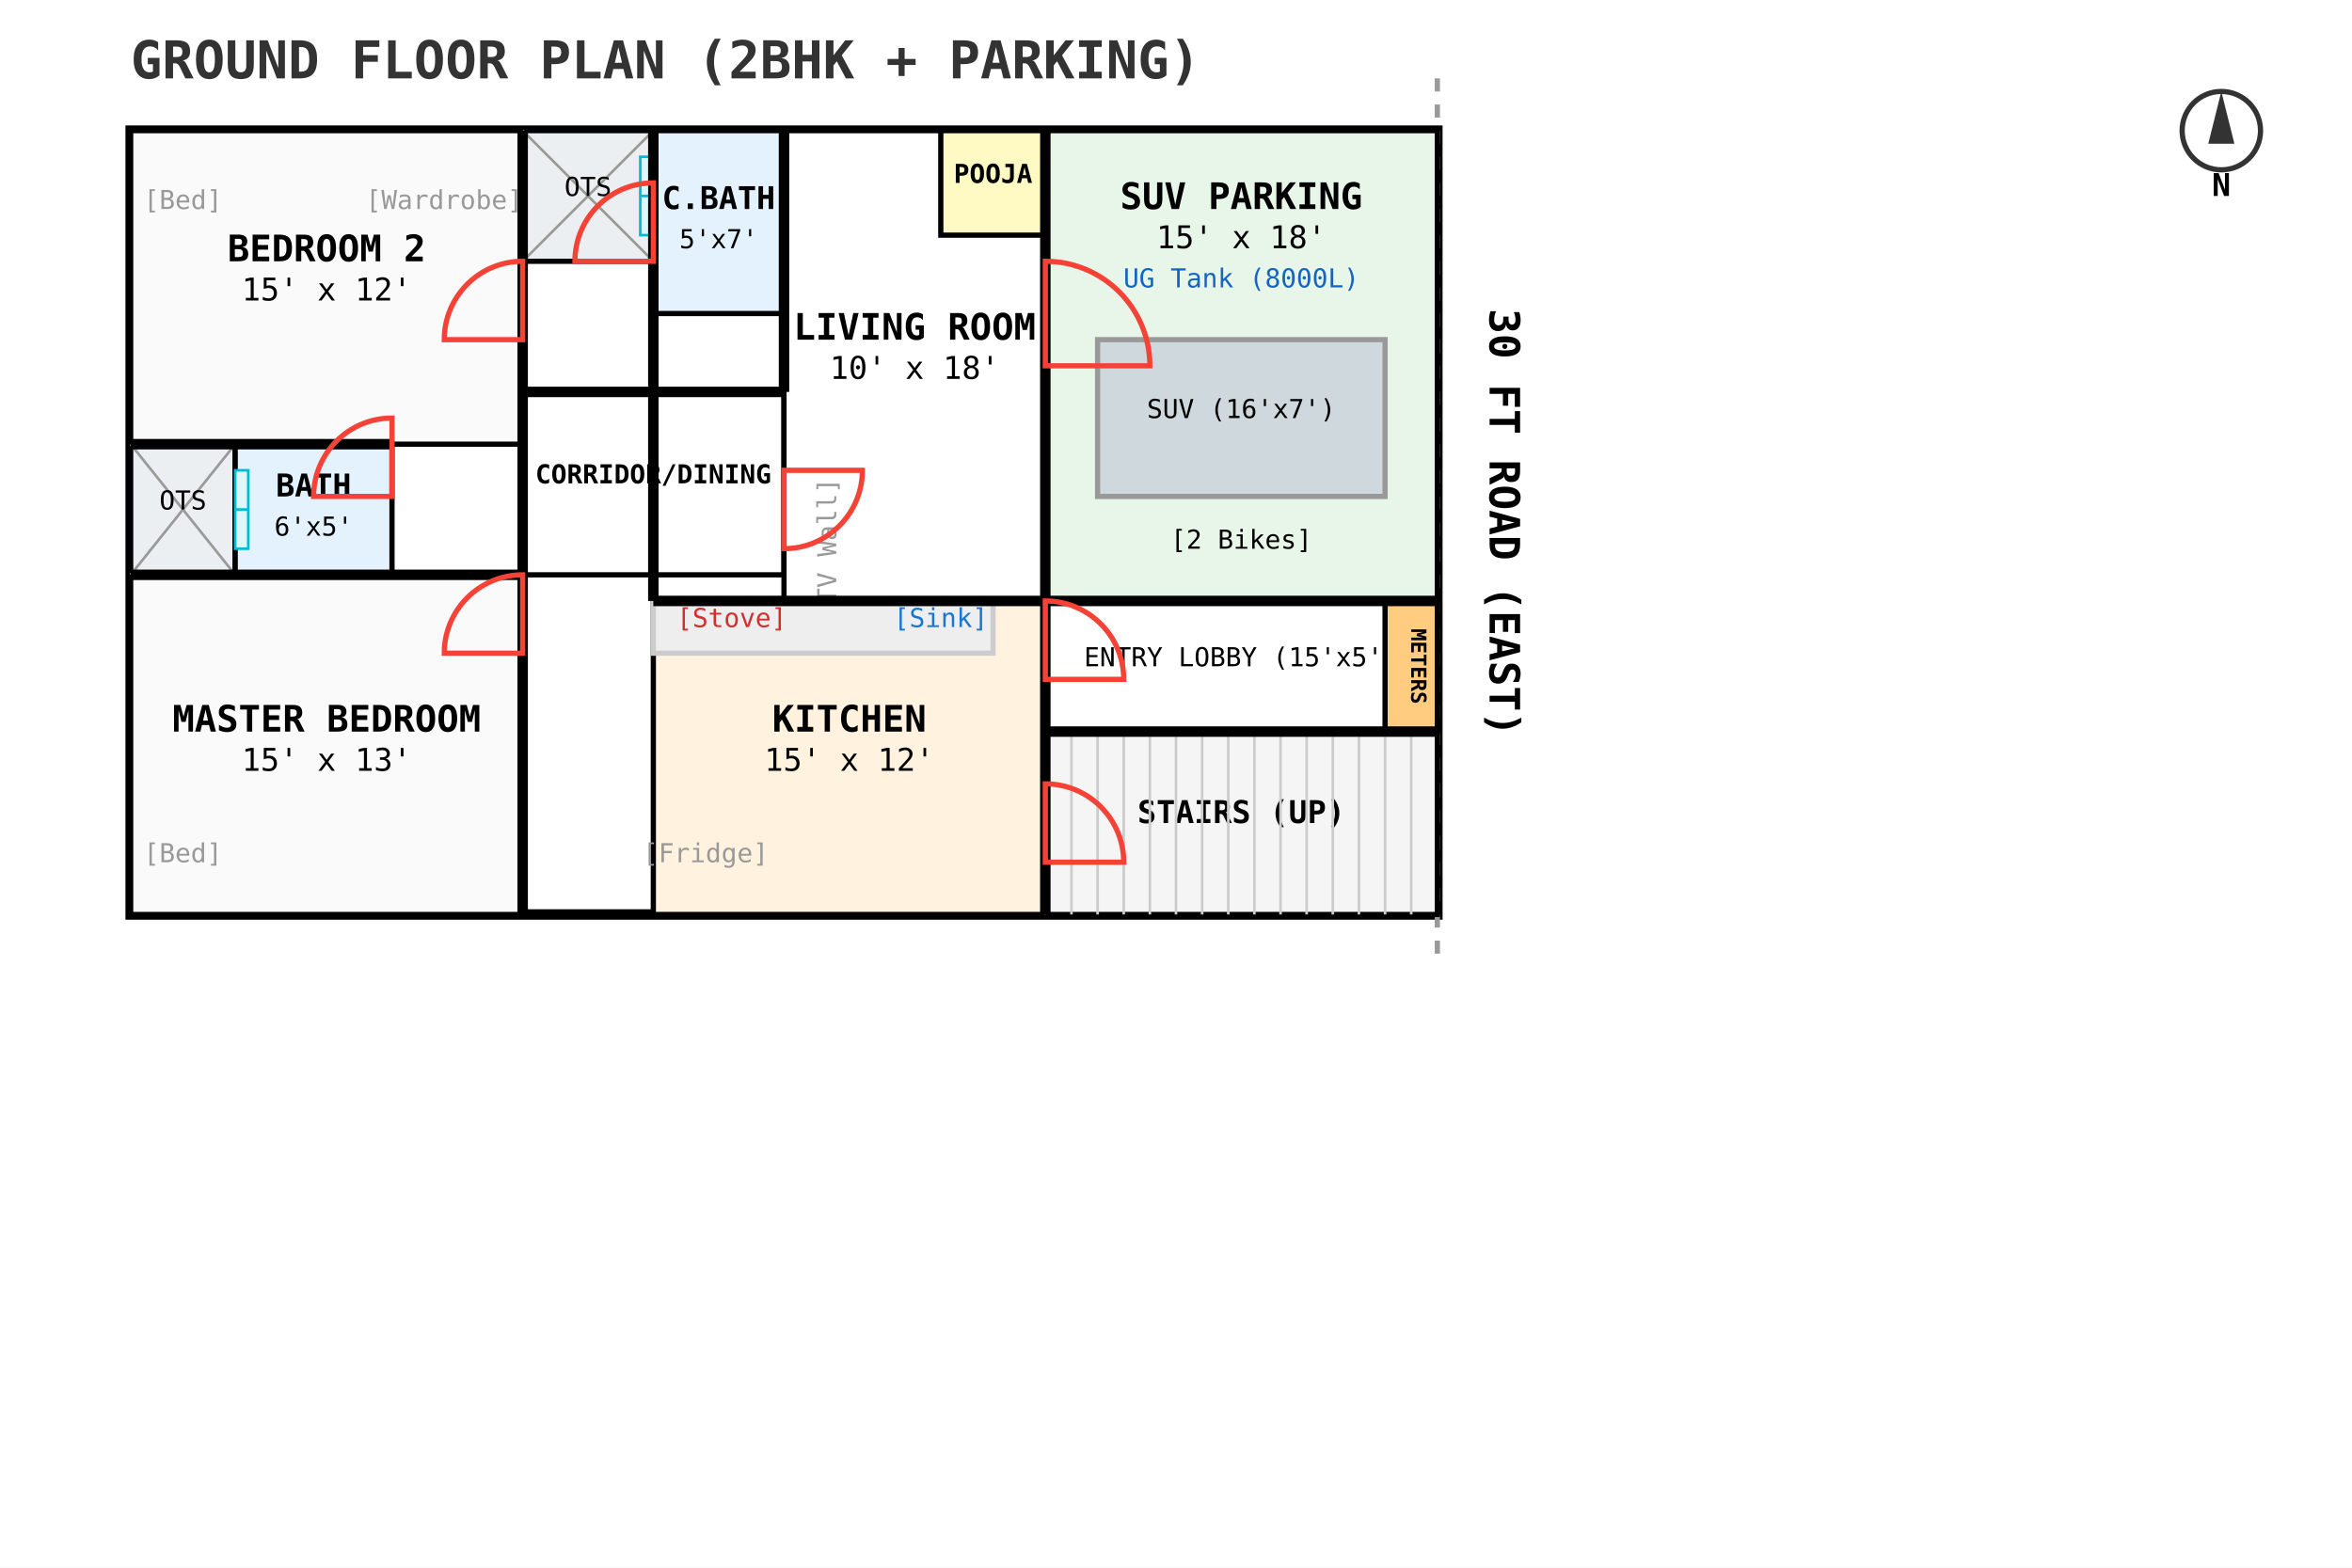
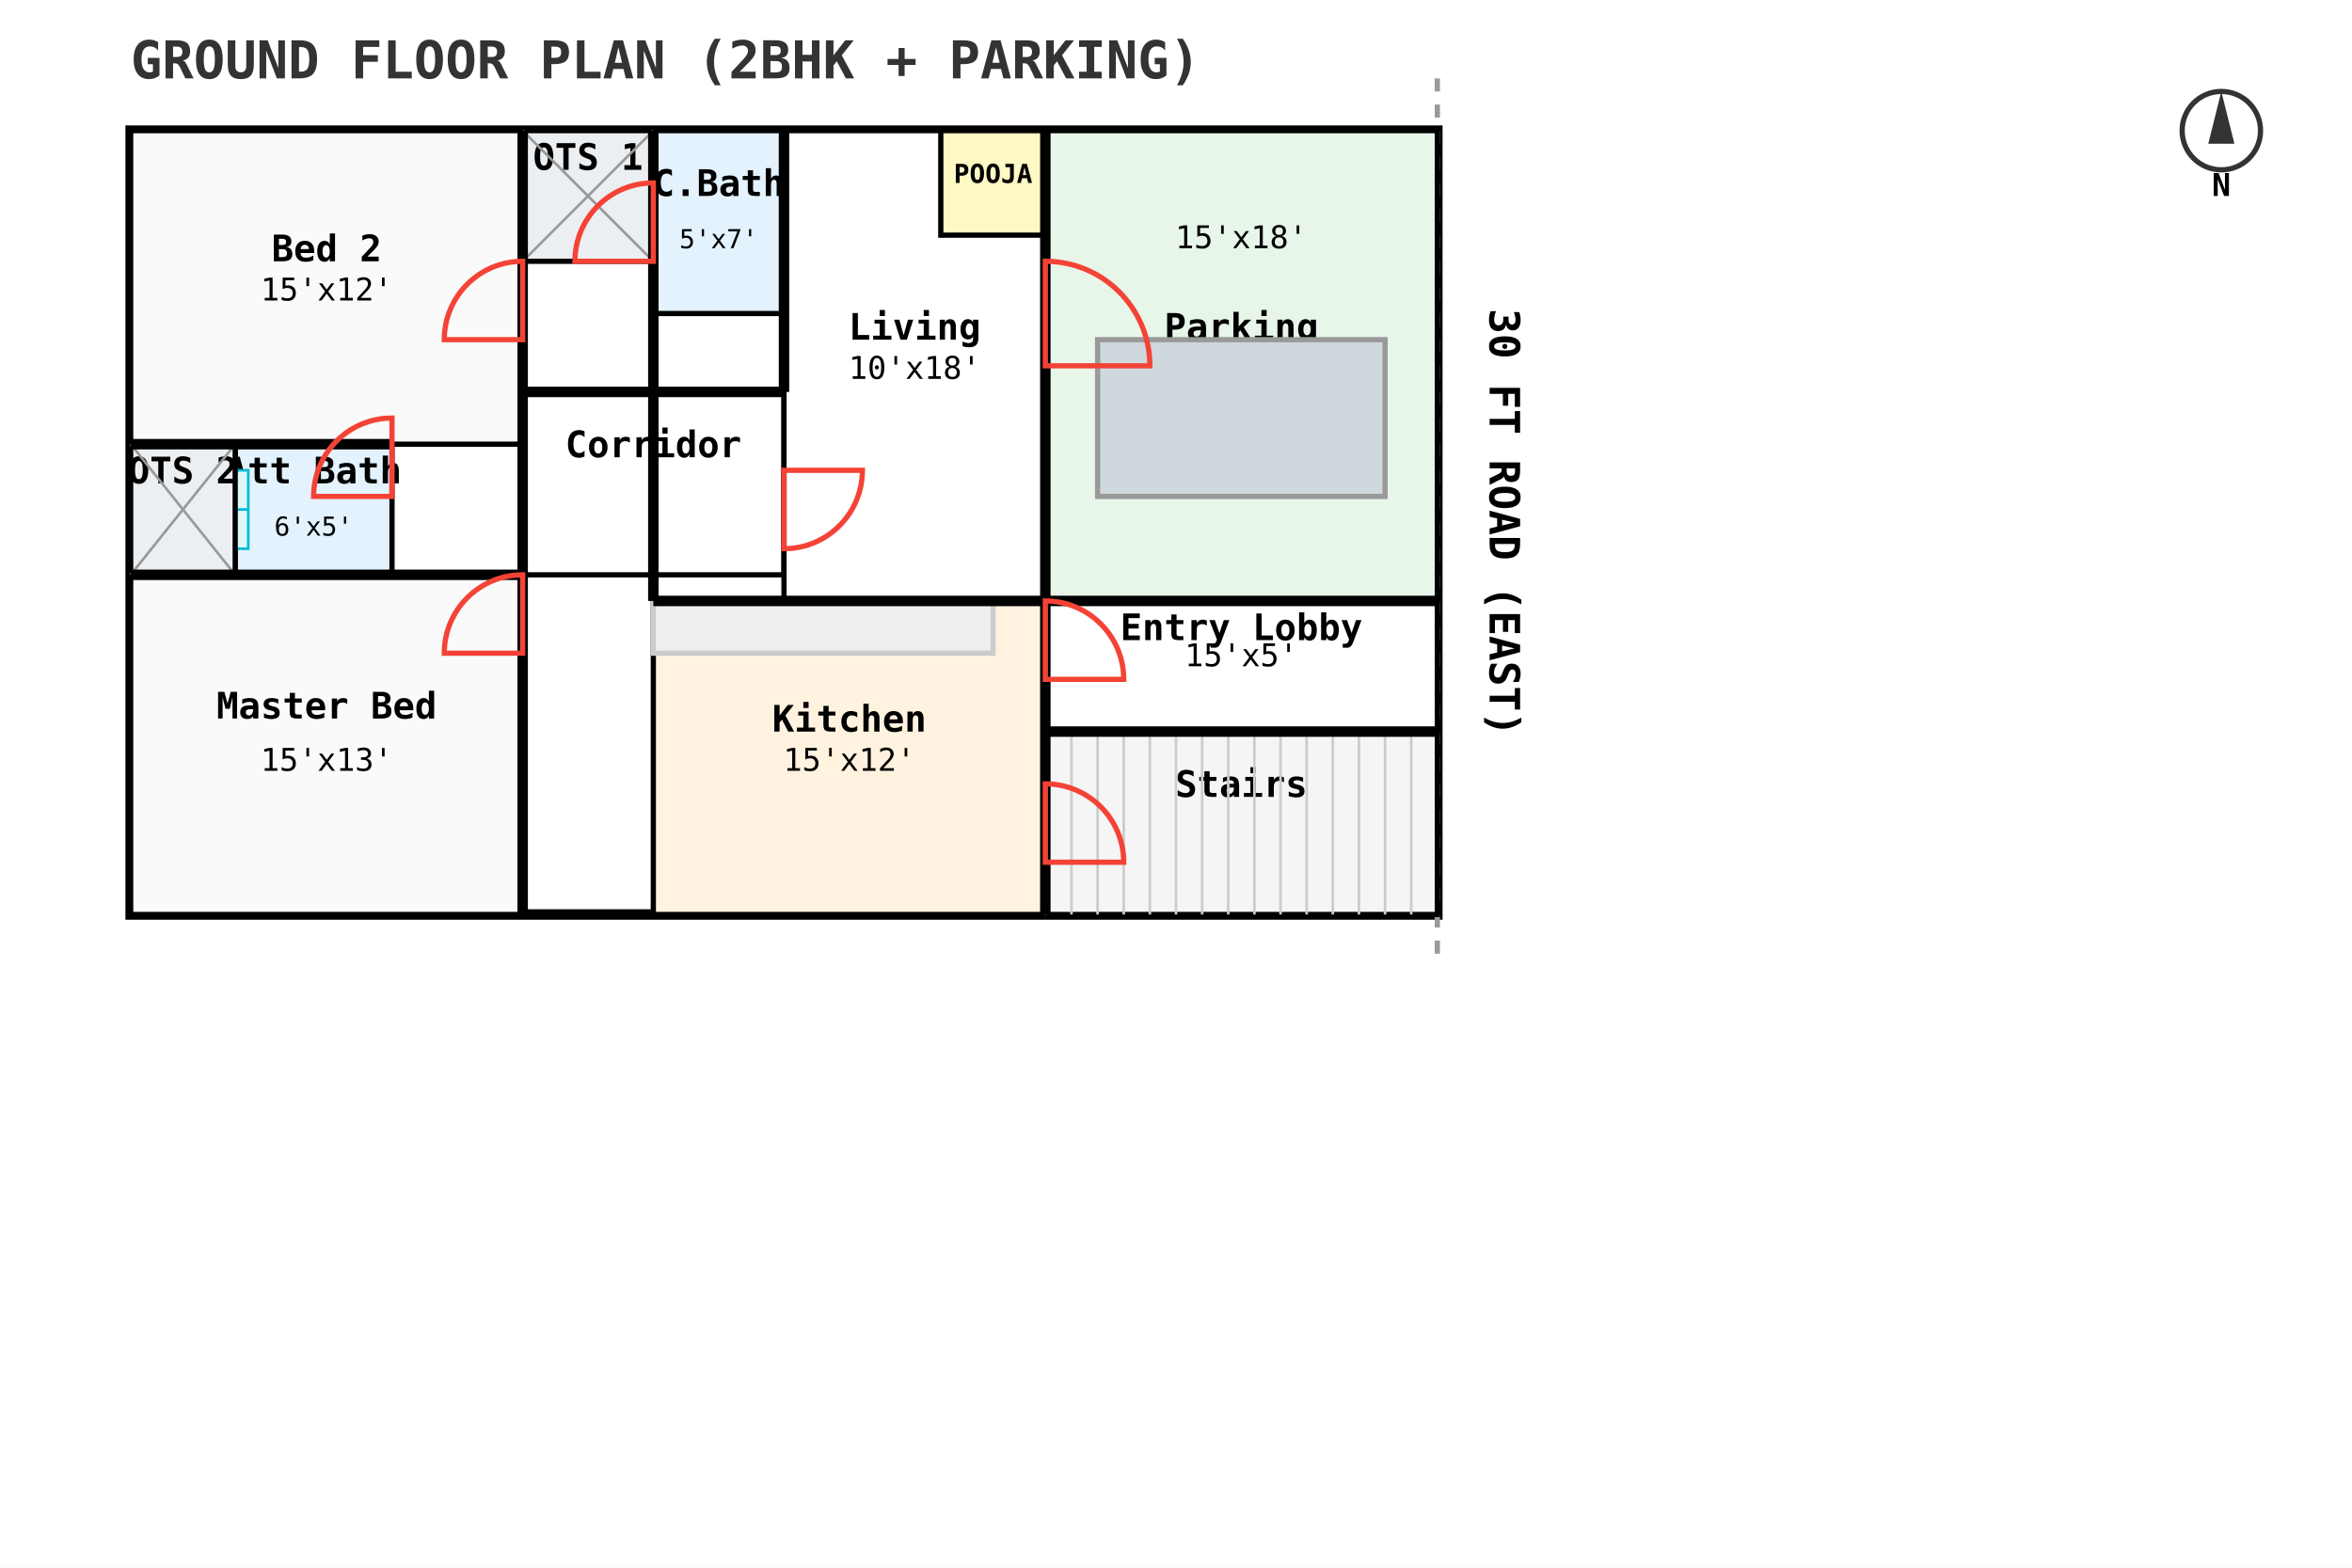
<svg xmlns="http://www.w3.org/2000/svg" viewBox="0 0 900 600" width="900" height="600" style="background:#fff; border: 1px solid #ccc; font-family: monospace;">
  <rect width="100%" height="100%" fill="#ffffff" />
  <g transform="translate(50, 50)">
    <text x="0" y="-20" font-size="20" font-weight="bold" fill="#333">GROUND FLOOR PLAN (2BHK + PARKING)</text>
    <rect x="0" y="0" width="500" height="300" fill="none" stroke="#000" stroke-width="4" />
    <text x="520" y="150" font-size="16" font-weight="bold" fill="#000" text-anchor="middle" transform="rotate(90 520 150)">30 FT ROAD (EAST)</text>
    <line x1="500" y1="-20" x2="500" y2="320" stroke="#999" stroke-width="2" stroke-dasharray="5,5" />
    <rect x="0" y="0" width="150" height="120" fill="#fafafa" stroke="#000" stroke-width="2" />
-     <text x="75" y="50" font-size="14" font-weight="bold" fill="#000" text-anchor="middle">BEDROOM 2</text>
-     <text x="75" y="65" font-size="12" font-weight="normal" fill="#000" text-anchor="middle">15' x 12'</text>
-     <text x="20" y="30" font-size="10" font-weight="normal" fill="#999" text-anchor="middle">[Bed]</text>
-     <text x="120" y="30" font-size="10" font-weight="normal" fill="#999" text-anchor="middle">[Wardrobe]</text>
+     <text x="75.0" y="50.0" font-size="14" font-weight="bold" fill="#000" text-anchor="middle">Bed 2</text>
+     <text x="75" y="65" font-size="12" font-weight="normal" fill="#000" text-anchor="middle">15'x12'</text>
    <rect x="0" y="170" width="150" height="130" fill="#fafafa" stroke="#000" stroke-width="2" />
-     <text x="75" y="230" font-size="14" font-weight="bold" fill="#000" text-anchor="middle">MASTER BEDROOM</text>
-     <text x="75" y="245" font-size="12" font-weight="normal" fill="#000" text-anchor="middle">15' x 13'</text>
-     <text x="20" y="280" font-size="10" font-weight="normal" fill="#999" text-anchor="middle">[Bed]</text>
-     <rect x="0" y="120" width="40" height="50" fill="#eceff1" stroke="#000" stroke-width="2" />
-     <line x1="0" y1="120" x2="40" y2="170" stroke="#999" stroke-width="1" />
-     <line x1="0" y1="170" x2="40" y2="120" stroke="#999" stroke-width="1" />
-     <text x="20" y="145" font-size="10" font-weight="normal" fill="#000" text-anchor="middle">OTS</text>
+     <text x="75.0" y="225.0" font-size="14" font-weight="bold" fill="#000" text-anchor="middle">Master Bed</text>
+     <text x="75" y="245" font-size="12" font-weight="normal" fill="#000" text-anchor="middle">15'x13'</text>
    <rect x="40" y="120" width="60" height="50" fill="#e3f2fd" stroke="#000" stroke-width="2" />
-     <text x="70" y="140" font-size="12" font-weight="bold" fill="#000" text-anchor="middle">BATH</text>
+     <text x="70.0" y="135.0" font-size="14" font-weight="bold" fill="#000" text-anchor="middle">Att Bath</text>
    <text x="70" y="155" font-size="10" font-weight="normal" fill="#000" text-anchor="middle">6'x5'</text>
    <rect x="40" y="130" width="5" height="30" fill="#e0f7fa" stroke="#00bcd4" stroke-width="1" />
    <line x1="40" y1="145.0" x2="45" y2="145.0" stroke="#00bcd4" stroke-width="1" />
    <rect x="150" y="100" width="100" height="70" fill="#fff" stroke="#000" stroke-width="2" />
-     <text x="200" y="135" font-size="10" font-weight="bold" fill="#000" text-anchor="middle">CORRIDOR/DINING</text>
-     <rect x="150" y="0" width="50" height="50" fill="#eceff1" stroke="#000" stroke-width="2" />
-     <line x1="150" y1="0" x2="200" y2="50" stroke="#999" stroke-width="1" />
-     <line x1="150" y1="50" x2="200" y2="0" stroke="#999" stroke-width="1" />
-     <text x="175" y="25" font-size="10" font-weight="normal" fill="#000" text-anchor="middle">OTS</text>
+     <text x="200.0" y="125.0" font-size="14" font-weight="bold" fill="#000" text-anchor="middle">Corridor</text>
    <rect x="200" y="0" width="50" height="70" fill="#e3f2fd" stroke="#000" stroke-width="2" />
-     <text x="225" y="30" font-size="12" font-weight="bold" fill="#000" text-anchor="middle">C.BATH</text>
+     <text x="225.0" y="25.0" font-size="14" font-weight="bold" fill="#000" text-anchor="middle">C.Bath</text>
    <text x="225" y="45" font-size="10" font-weight="normal" fill="#000" text-anchor="middle">5'x7'</text>
    <rect x="195" y="10" width="5" height="30" fill="#e0f7fa" stroke="#00bcd4" stroke-width="1" />
    <line x1="195" y1="25.0" x2="200" y2="25.0" stroke="#00bcd4" stroke-width="1" />
    <rect x="250" y="0" width="100" height="180" fill="#fff" stroke="#000" stroke-width="2" />
-     <text x="300" y="80" font-size="14" font-weight="bold" fill="#000" text-anchor="middle">LIVING ROOM</text>
-     <text x="300" y="95" font-size="12" font-weight="normal" fill="#000" text-anchor="middle">10' x 18'</text>
-     <text x="270" y="160" font-size="10" font-weight="normal" fill="#999" text-anchor="middle" transform="rotate(-90 270 160)">[TV Wall]</text>
+     <text x="300.0" y="80.0" font-size="14" font-weight="bold" fill="#000" text-anchor="middle">Living</text>
+     <text x="300" y="95" font-size="12" font-weight="normal" fill="#000" text-anchor="middle">10'x18'</text>
    <rect x="310" y="0" width="40" height="40" fill="#fff9c4" stroke="#000" stroke-width="2" />
    <text x="330" y="20" font-size="10" font-weight="bold" fill="#000" text-anchor="middle">POOJA</text>
    <rect x="200" y="180" width="150" height="120" fill="#fff3e0" stroke="#000" stroke-width="2" />
-     <text x="275" y="230" font-size="14" font-weight="bold" fill="#000" text-anchor="middle">KITCHEN</text>
-     <text x="275" y="245" font-size="12" font-weight="normal" fill="#000" text-anchor="middle">15' x 12'</text>
+     <text x="275.0" y="230.0" font-size="14" font-weight="bold" fill="#000" text-anchor="middle">Kitchen</text>
+     <text x="275" y="245" font-size="12" font-weight="normal" fill="#000" text-anchor="middle">15'x12'</text>
    <rect x="200" y="180" width="130" height="20" fill="#eee" stroke="#ccc" stroke-width="2" />
-     <text x="230" y="190" font-size="10" font-weight="normal" fill="#d32f2f" text-anchor="middle">[Stove]</text>
-     <text x="310" y="190" font-size="10" font-weight="normal" fill="#1976d2" text-anchor="middle">[Sink]</text>
-     <text x="220" y="280" font-size="10" font-weight="normal" fill="#999" text-anchor="middle">[Fridge]</text>
    <rect x="350" y="0" width="150" height="180" fill="#e8f5e9" stroke="#000" stroke-width="2" />
-     <text x="425" y="30" font-size="14" font-weight="bold" fill="#000" text-anchor="middle">SUV PARKING</text>
-     <text x="425" y="45" font-size="12" font-weight="normal" fill="#000" text-anchor="middle">15' x 18'</text>
-     <text x="425" y="60" font-size="10" font-weight="normal" fill="#1565c0" text-anchor="middle">UG Tank (8000L)</text>
+     <text x="425.0" y="80.0" font-size="14" font-weight="bold" fill="#000" text-anchor="middle">Parking</text>
+     <text x="425" y="45" font-size="12" font-weight="normal" fill="#000" text-anchor="middle">15'x18'</text>
    <rect x="370" y="80" width="110" height="60" fill="#cfd8dc" stroke="#999" stroke-width="2" />
-     <text x="425" y="110" font-size="10" font-weight="normal" fill="#000" text-anchor="middle">SUV (16'x7')</text>
-     <text x="425" y="160" font-size="10" font-weight="normal" fill="#000" text-anchor="middle">[2 Bikes]</text>
    <rect x="350" y="180" width="150" height="50" fill="#fff" stroke="#000" stroke-width="2" />
-     <text x="425" y="205" font-size="10" font-weight="normal" fill="#000" text-anchor="middle">ENTRY LOBBY (15'x5')</text>
-     <rect x="480" y="180" width="20" height="50" fill="#ffcc80" stroke="#000" stroke-width="2" />
-     <text x="490" y="205" font-size="8" font-weight="bold" fill="#000" text-anchor="middle" transform="rotate(90 490 205)">METERS</text>
+     <text x="425.0" y="195.0" font-size="14" font-weight="bold" fill="#000" text-anchor="middle">Entry Lobby</text>
+     <text x="425" y="205" font-size="12" font-weight="normal" fill="#000" text-anchor="middle">15'x5'</text>
    <rect x="350" y="230" width="150" height="70" fill="#f5f5f5" stroke="#000" stroke-width="2" />
-     <text x="425" y="265" font-size="12" font-weight="bold" fill="#000" text-anchor="middle">STAIRS (UP)</text>
+     <text x="425.0" y="255.0" font-size="14" font-weight="bold" fill="#000" text-anchor="middle">Stairs</text>
    <line x1="350" y1="230" x2="350" y2="300" stroke="#ccc" stroke-width="1" />
    <line x1="360" y1="230" x2="360" y2="300" stroke="#ccc" stroke-width="1" />
    <line x1="370" y1="230" x2="370" y2="300" stroke="#ccc" stroke-width="1" />
    <line x1="380" y1="230" x2="380" y2="300" stroke="#ccc" stroke-width="1" />
    <line x1="390" y1="230" x2="390" y2="300" stroke="#ccc" stroke-width="1" />
    <line x1="400" y1="230" x2="400" y2="300" stroke="#ccc" stroke-width="1" />
    <line x1="410" y1="230" x2="410" y2="300" stroke="#ccc" stroke-width="1" />
    <line x1="420" y1="230" x2="420" y2="300" stroke="#ccc" stroke-width="1" />
    <line x1="430" y1="230" x2="430" y2="300" stroke="#ccc" stroke-width="1" />
    <line x1="440" y1="230" x2="440" y2="300" stroke="#ccc" stroke-width="1" />
    <line x1="450" y1="230" x2="450" y2="300" stroke="#ccc" stroke-width="1" />
    <line x1="460" y1="230" x2="460" y2="300" stroke="#ccc" stroke-width="1" />
    <line x1="470" y1="230" x2="470" y2="300" stroke="#ccc" stroke-width="1" />
    <line x1="480" y1="230" x2="480" y2="300" stroke="#ccc" stroke-width="1" />
    <line x1="490" y1="230" x2="490" y2="300" stroke="#ccc" stroke-width="1" />
+     <rect x="0" y="120" width="40" height="50" fill="#eceff1" stroke="#000" stroke-width="2" />
+     <text x="20.0" y="135.0" font-size="14" font-weight="bold" fill="#000" text-anchor="middle">OTS 2</text>
+     <line x1="0" y1="120" x2="40" y2="170" stroke="#999" stroke-width="1" />
+     <line x1="0" y1="170" x2="40" y2="120" stroke="#999" stroke-width="1" />
+     <rect x="150" y="0" width="50" height="50" fill="#eceff1" stroke="#000" stroke-width="2" />
+     <text x="175.0" y="15.0" font-size="14" font-weight="bold" fill="#000" text-anchor="middle">OTS 1</text>
+     <line x1="150" y1="0" x2="200" y2="50" stroke="#999" stroke-width="1" />
+     <line x1="150" y1="50" x2="200" y2="0" stroke="#999" stroke-width="1" />
    <line x1="150" y1="0" x2="150" y2="300" stroke="#000" stroke-width="4" />
    <line x1="200" y1="0" x2="200" y2="180" stroke="#000" stroke-width="4" />
    <line x1="250" y1="0" x2="250" y2="100" stroke="#000" stroke-width="4" />
    <line x1="350" y1="0" x2="350" y2="300" stroke="#000" stroke-width="4" />
    <line x1="0" y1="120" x2="100" y2="120" stroke="#000" stroke-width="4" />
    <line x1="0" y1="170" x2="150" y2="170" stroke="#000" stroke-width="4" />
    <line x1="150" y1="100" x2="250" y2="100" stroke="#000" stroke-width="4" />
    <line x1="200" y1="180" x2="500" y2="180" stroke="#000" stroke-width="4" />
    <line x1="350" y1="230" x2="500" y2="230" stroke="#000" stroke-width="4" />
    <g transform="translate(150,80) rotate(180)">
      <path d="M 0 0 L 30 0 A 30 30 0 0 1 0 30 Z" fill="none" stroke="#f44336" stroke-width="2" />
    </g>
    <g transform="translate(150,200) rotate(180)">
      <path d="M 0 0 L 30 0 A 30 30 0 0 1 0 30 Z" fill="none" stroke="#f44336" stroke-width="2" />
    </g>
    <g transform="translate(100,140) rotate(180)">
      <path d="M 0 0 L 30 0 A 30 30 0 0 1 0 30 Z" fill="none" stroke="#f44336" stroke-width="2" />
    </g>
    <g transform="translate(200,50) rotate(180)">
      <path d="M 0 0 L 30 0 A 30 30 0 0 1 0 30 Z" fill="none" stroke="#f44336" stroke-width="2" />
    </g>
    <g transform="translate(250,130) rotate(0)">
      <path d="M 0 0 L 30 0 A 30 30 0 0 1 0 30 Z" fill="none" stroke="#f44336" stroke-width="2" />
    </g>
    <g transform="translate(350,90) rotate(-90)">
      <path d="M 0 0 L 40 0 A 40 40 0 0 1 0 40 Z" fill="none" stroke="#f44336" stroke-width="2" />
    </g>
    <g transform="translate(350,210) rotate(-90)">
      <path d="M 0 0 L 30 0 A 30 30 0 0 1 0 30 Z" fill="none" stroke="#f44336" stroke-width="2" />
    </g>
    <g transform="translate(350,280) rotate(-90)">
      <path d="M 0 0 L 30 0 A 30 30 0 0 1 0 30 Z" fill="none" stroke="#f44336" stroke-width="2" />
    </g>
  </g>
  <g transform="translate(850, 50)">
    <circle cx="0" cy="0" r="15" fill="none" stroke="#333" stroke-width="2" />
    <polygon points="-5,5 5,5 0,-15" fill="#333" />
    <text x="0" y="25" text-anchor="middle" font-size="12" font-weight="bold">N</text>
  </g>
</svg>
